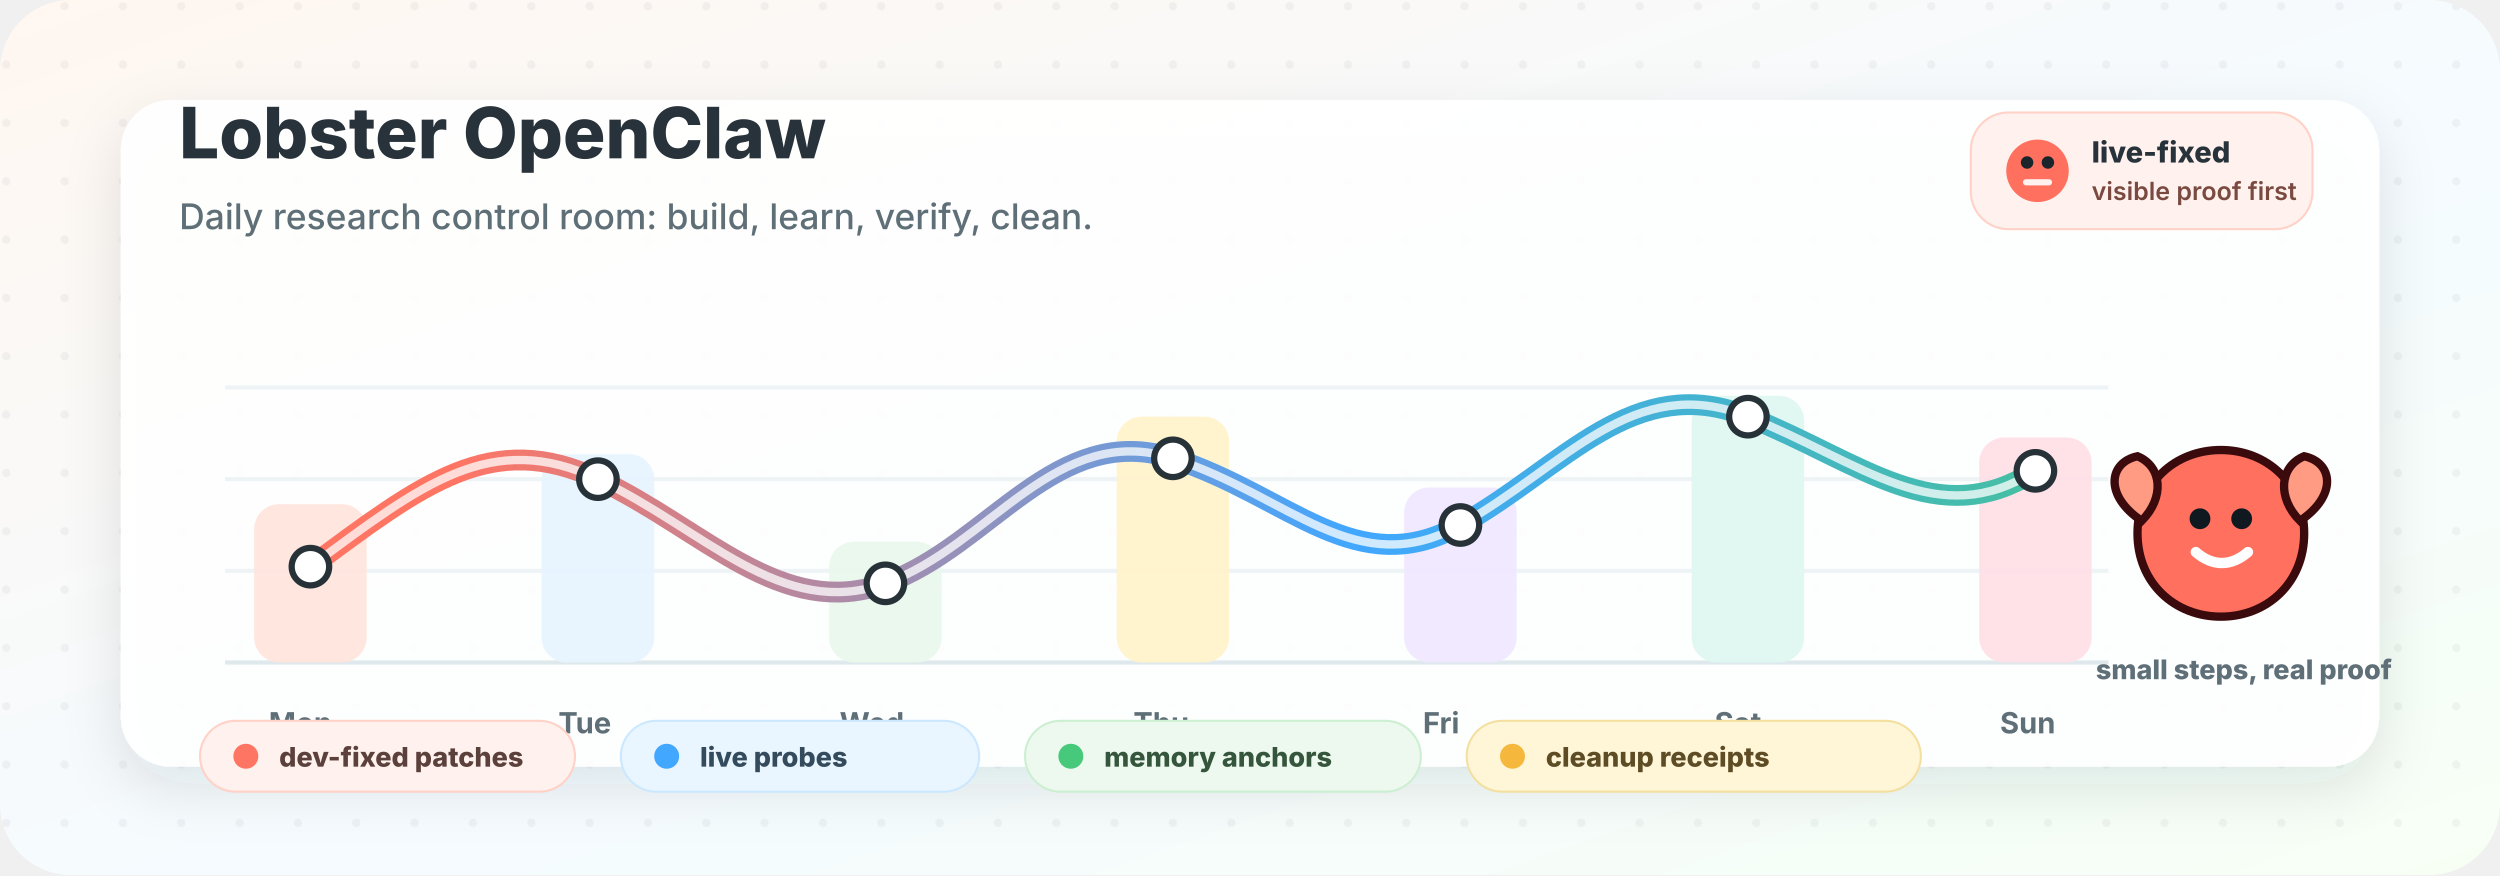
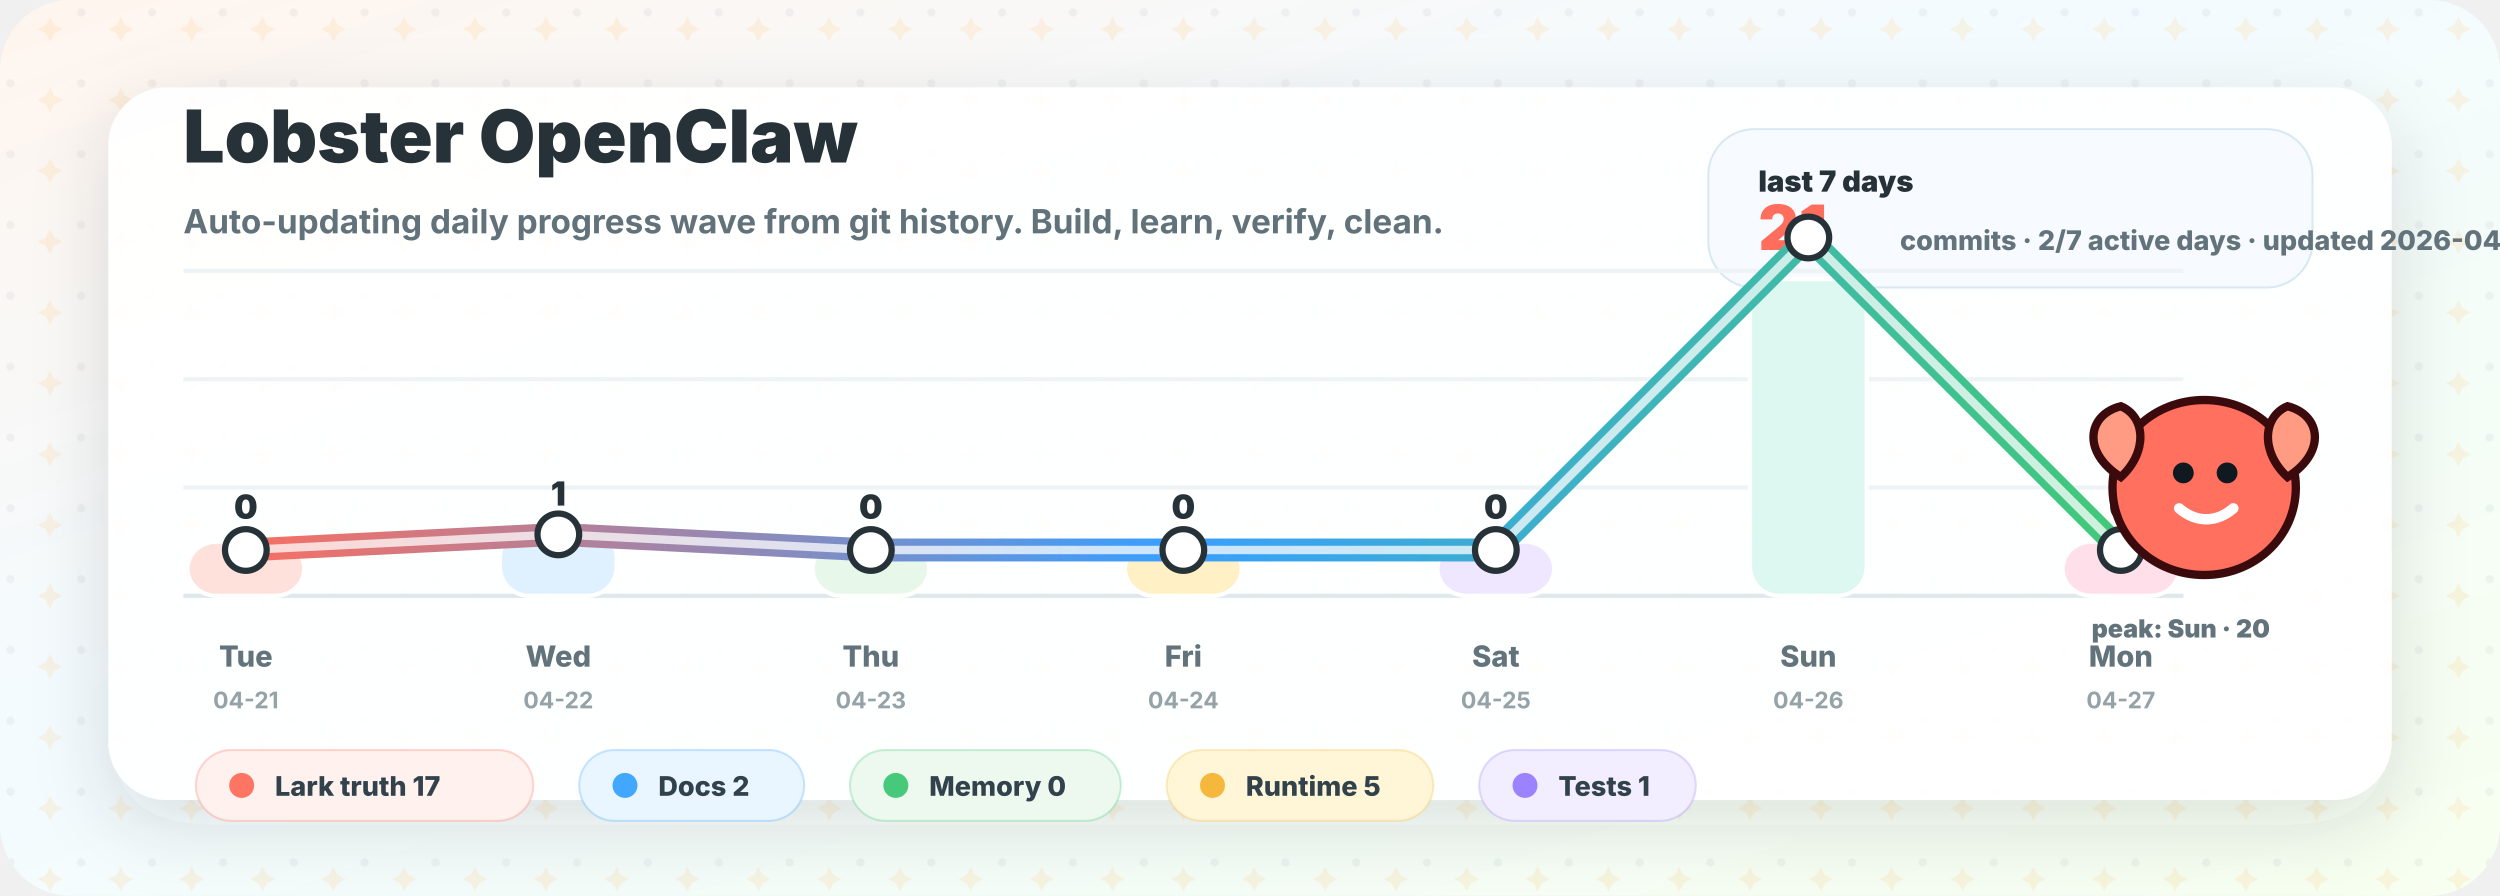
- <svg xmlns="http://www.w3.org/2000/svg" width="1200" height="420" viewBox="0 0 1200 420" role="img" aria-labelledby="title desc">
+ <svg xmlns="http://www.w3.org/2000/svg" width="1200" height="430" viewBox="0 0 1200 430" role="img" aria-labelledby="title desc">
  <defs>
    <linearGradient id="bg" x1="0" y1="0" x2="1" y2="1">
-       <stop offset="0" stop-color="#fff7f0" />
-       <stop offset="0.55" stop-color="#f5fbff" />
-       <stop offset="1" stop-color="#f7fff5" />
+       <stop offset="0" stop-color="#fff5ee" />
+       <stop offset="0.42" stop-color="#f3fbff" />
+       <stop offset="1" stop-color="#f7fff0" />
    </linearGradient>
-     <linearGradient id="wave" x1="110" y1="0" x2="1010" y2="0" gradientUnits="userSpaceOnUse">
-       <stop offset="0" stop-color="#ff7564" />
-       <stop offset="0.48" stop-color="#41a7ff" />
-       <stop offset="1" stop-color="#47c97b" />
+     <linearGradient id="wave" x1="100" y1="0" x2="1020" y2="0" gradientUnits="userSpaceOnUse">
+       <stop offset="0" stop-color="#ff6d5c" />
+       <stop offset="0.5" stop-color="#399fff" />
+       <stop offset="1" stop-color="#42c978" />
    </linearGradient>
-     <filter id="softShadow" x="-20%" y="-20%" width="140%" height="140%">
-       <feDropShadow dx="0" dy="10" stdDeviation="14" flood-color="#243042" flood-opacity="0.12" />
+     <filter id="shadow" x="-20%" y="-20%" width="140%" height="140%">
+       <feDropShadow dx="0" dy="12" stdDeviation="18" flood-color="#263238" flood-opacity="0.14" />
    </filter>
-     <pattern id="dots" width="28" height="28" patternUnits="userSpaceOnUse">
-       <circle cx="3" cy="3" r="2" fill="#263238" opacity="0.05" />
+     <pattern id="sparkles" width="34" height="34" patternUnits="userSpaceOnUse">
+       <circle cx="5" cy="6" r="2" fill="#263238" opacity="0.05" />
+       <path d="M24 8 l2 4 l4 2 l-4 2 l-2 4 l-2 -4 l-4 -2 l4 -2 Z" fill="#ffb84d" opacity="0.14" />
    </pattern>
  </defs>
-   <rect width="1200" height="420" rx="34" fill="url(#bg)" />
-   <rect width="1200" height="420" rx="34" fill="url(#dots)" />
-   <g filter="url(#softShadow)">
-     <rect x="58" y="48" width="1084" height="320" rx="24" fill="#ffffff" opacity="0.92" />
+   <rect width="1200" height="430" rx="34" fill="url(#bg)" />
+   <rect width="1200" height="430" rx="34" fill="url(#sparkles)" />
+   <rect x="52" y="42" width="1096" height="342" rx="28" fill="#ffffff" opacity="0.94" filter="url(#shadow)" />
+   <g transform="translate(88 78)">
+     <text x="0" y="0" fill="#263238" font-family="Inter, ui-sans-serif, system-ui, -apple-system, BlinkMacSystemFont, Segoe UI, sans-serif" font-size="35" font-weight="900">Lobster OpenClaw</text>
+     <text x="0" y="34" fill="#61727b" font-family="Inter, ui-sans-serif, system-ui, -apple-system, BlinkMacSystemFont, Segoe UI, sans-serif" font-size="16" font-weight="650">Auto-updating daily progress wave from git history. Build, learn, verify, clean.</text>
  </g>
-   <g transform="translate(86 76)">
-     <text x="0" y="0" fill="#27323a" font-family="Inter, ui-sans-serif, system-ui, -apple-system, BlinkMacSystemFont, Segoe UI, sans-serif" font-size="34" font-weight="800">
-       Lobster OpenClaw
-     </text>
-     <text x="0" y="34" fill="#5f6f78" font-family="Inter, ui-sans-serif, system-ui, -apple-system, BlinkMacSystemFont, Segoe UI, sans-serif" font-size="17" font-weight="500">
-       Daily research control room: build, learn, verify, clean.
-     </text>
+   <g transform="translate(820 62)">
+     <rect x="0" y="0" width="290" height="76" rx="22" fill="#f7fbff" stroke="#d9e8f2" />
+     <text x="24" y="30" fill="#263238" font-family="Inter, ui-sans-serif, system-ui, -apple-system, BlinkMacSystemFont, Segoe UI, sans-serif" font-size="14" font-weight="900">last 7 days</text>
+     <text x="24" y="58" fill="#ff6d5c" font-family="Inter, ui-sans-serif, system-ui, -apple-system, BlinkMacSystemFont, Segoe UI, sans-serif" font-size="30" font-weight="950">21</text>
+     <text x="92" y="58" fill="#63737c" font-family="Inter, ui-sans-serif, system-ui, -apple-system, BlinkMacSystemFont, Segoe UI, sans-serif" font-size="13" font-weight="800">commits · 2/7 active days · updated 2026-04-27</text>
  </g>
-   <g transform="translate(946 54)">
-     <rect x="0" y="0" width="164" height="56" rx="18" fill="#fff1ed" stroke="#ffd1c7" />
-     <circle cx="32" cy="28" r="15" fill="#ff705f" />
-     <circle cx="27" cy="24" r="3" fill="#19252b" />
-     <circle cx="37" cy="24" r="3" fill="#19252b" />
-     <rect x="25" y="32" width="14" height="3" rx="1.5" fill="#ffffff" opacity="0.9" />
-     <text x="58" y="24" fill="#27323a" font-family="Inter, ui-sans-serif, system-ui, -apple-system, BlinkMacSystemFont, Segoe UI, sans-serif" font-size="14" font-weight="800">
-       live-fixed
-     </text>
-     <text x="58" y="42" fill="#7a4a41" font-family="Inter, ui-sans-serif, system-ui, -apple-system, BlinkMacSystemFont, Segoe UI, sans-serif" font-size="12" font-weight="600">
-       visible proof first
-     </text>
+   <g transform="translate(0 0)">
+     <line x1="88" y1="286" x2="1048" y2="286" stroke="#dfe8ed" stroke-width="2" />
+     <line x1="88" y1="234" x2="1048" y2="234" stroke="#eef3f6" stroke-width="2" />
+     <line x1="88" y1="182" x2="1048" y2="182" stroke="#eef3f6" stroke-width="2" />
+     <line x1="88" y1="130" x2="1048" y2="130" stroke="#eef3f6" stroke-width="2" />
+     <rect x="90.0" y="260.0" width="56" height="26.0" rx="14" fill="#ffe1dc" stroke="#ffffff" stroke-width="2" />
+     <text x="118.0" y="249.0" text-anchor="middle" fill="#263238" font-family="Inter, ui-sans-serif, system-ui, -apple-system, BlinkMacSystemFont, Segoe UI, sans-serif" font-size="16" font-weight="900">0</text>
+     <text x="118.0" y="320" text-anchor="middle" fill="#63737c" font-family="Inter, ui-sans-serif, system-ui, -apple-system, BlinkMacSystemFont, Segoe UI, sans-serif" font-size="14" font-weight="800">Tue</text>
+     <text x="118.0" y="340" text-anchor="middle" fill="#95a2a8" font-family="Inter, ui-sans-serif, system-ui, -apple-system, BlinkMacSystemFont, Segoe UI, sans-serif" font-size="11" font-weight="700">04-21</text>
+     <rect x="240.0" y="253.7" width="56" height="32.3" rx="14" fill="#dff1ff" stroke="#ffffff" stroke-width="2" />
+     <text x="268.0" y="242.7" text-anchor="middle" fill="#263238" font-family="Inter, ui-sans-serif, system-ui, -apple-system, BlinkMacSystemFont, Segoe UI, sans-serif" font-size="16" font-weight="900">1</text>
+     <text x="268.0" y="320" text-anchor="middle" fill="#63737c" font-family="Inter, ui-sans-serif, system-ui, -apple-system, BlinkMacSystemFont, Segoe UI, sans-serif" font-size="14" font-weight="800">Wed</text>
+     <text x="268.0" y="340" text-anchor="middle" fill="#95a2a8" font-family="Inter, ui-sans-serif, system-ui, -apple-system, BlinkMacSystemFont, Segoe UI, sans-serif" font-size="11" font-weight="700">04-22</text>
+     <rect x="390.0" y="260.0" width="56" height="26.0" rx="14" fill="#e7f8eb" stroke="#ffffff" stroke-width="2" />
+     <text x="418.0" y="249.0" text-anchor="middle" fill="#263238" font-family="Inter, ui-sans-serif, system-ui, -apple-system, BlinkMacSystemFont, Segoe UI, sans-serif" font-size="16" font-weight="900">0</text>
+     <text x="418.0" y="320" text-anchor="middle" fill="#63737c" font-family="Inter, ui-sans-serif, system-ui, -apple-system, BlinkMacSystemFont, Segoe UI, sans-serif" font-size="14" font-weight="800">Thu</text>
+     <text x="418.0" y="340" text-anchor="middle" fill="#95a2a8" font-family="Inter, ui-sans-serif, system-ui, -apple-system, BlinkMacSystemFont, Segoe UI, sans-serif" font-size="11" font-weight="700">04-23</text>
+     <rect x="540.0" y="260.0" width="56" height="26.0" rx="14" fill="#fff1c5" stroke="#ffffff" stroke-width="2" />
+     <text x="568.0" y="249.0" text-anchor="middle" fill="#263238" font-family="Inter, ui-sans-serif, system-ui, -apple-system, BlinkMacSystemFont, Segoe UI, sans-serif" font-size="16" font-weight="900">0</text>
+     <text x="568.0" y="320" text-anchor="middle" fill="#63737c" font-family="Inter, ui-sans-serif, system-ui, -apple-system, BlinkMacSystemFont, Segoe UI, sans-serif" font-size="14" font-weight="800">Fri</text>
+     <text x="568.0" y="340" text-anchor="middle" fill="#95a2a8" font-family="Inter, ui-sans-serif, system-ui, -apple-system, BlinkMacSystemFont, Segoe UI, sans-serif" font-size="11" font-weight="700">04-24</text>
+     <rect x="690.0" y="260.0" width="56" height="26.0" rx="14" fill="#eee7ff" stroke="#ffffff" stroke-width="2" />
+     <text x="718.0" y="249.0" text-anchor="middle" fill="#263238" font-family="Inter, ui-sans-serif, system-ui, -apple-system, BlinkMacSystemFont, Segoe UI, sans-serif" font-size="16" font-weight="900">0</text>
+     <text x="718.0" y="320" text-anchor="middle" fill="#63737c" font-family="Inter, ui-sans-serif, system-ui, -apple-system, BlinkMacSystemFont, Segoe UI, sans-serif" font-size="14" font-weight="800">Sat</text>
+     <text x="718.0" y="340" text-anchor="middle" fill="#95a2a8" font-family="Inter, ui-sans-serif, system-ui, -apple-system, BlinkMacSystemFont, Segoe UI, sans-serif" font-size="11" font-weight="700">04-25</text>
+     <rect x="840.0" y="134.0" width="56" height="152.0" rx="14" fill="#ddf8f0" stroke="#ffffff" stroke-width="2" />
+     <text x="868.0" y="123.0" text-anchor="middle" fill="#263238" font-family="Inter, ui-sans-serif, system-ui, -apple-system, BlinkMacSystemFont, Segoe UI, sans-serif" font-size="16" font-weight="900">20</text>
+     <text x="868.0" y="320" text-anchor="middle" fill="#63737c" font-family="Inter, ui-sans-serif, system-ui, -apple-system, BlinkMacSystemFont, Segoe UI, sans-serif" font-size="14" font-weight="800">Sun</text>
+     <text x="868.0" y="340" text-anchor="middle" fill="#95a2a8" font-family="Inter, ui-sans-serif, system-ui, -apple-system, BlinkMacSystemFont, Segoe UI, sans-serif" font-size="11" font-weight="700">04-26</text>
+     <rect x="990.0" y="260.0" width="56" height="26.0" rx="14" fill="#ffe0ea" stroke="#ffffff" stroke-width="2" />
+     <text x="1018.0" y="249.0" text-anchor="middle" fill="#263238" font-family="Inter, ui-sans-serif, system-ui, -apple-system, BlinkMacSystemFont, Segoe UI, sans-serif" font-size="16" font-weight="900">0</text>
+     <text x="1018.0" y="320" text-anchor="middle" fill="#63737c" font-family="Inter, ui-sans-serif, system-ui, -apple-system, BlinkMacSystemFont, Segoe UI, sans-serif" font-size="14" font-weight="800">Mon</text>
+     <text x="1018.0" y="340" text-anchor="middle" fill="#95a2a8" font-family="Inter, ui-sans-serif, system-ui, -apple-system, BlinkMacSystemFont, Segoe UI, sans-serif" font-size="11" font-weight="700">04-27</text>
+     <path d="M 118.0 264.0 L 268.0 256.5 L 418.0 264.0 L 568.0 264.0 L 718.0 264.0 L 868.0 114.0 L 1018.0 264.0" fill="none" stroke="url(#wave)" stroke-width="11" stroke-linecap="round" stroke-linejoin="round" />
+     <path d="M 118.0 264.0 L 268.0 256.5 L 418.0 264.0 L 568.0 264.0 L 718.0 264.0 L 868.0 114.0 L 1018.0 264.0" fill="none" stroke="#ffffff" stroke-width="4" stroke-linecap="round" stroke-linejoin="round" opacity="0.74" />
+     <circle cx="118.0" cy="264.0" r="10" fill="#ffffff" stroke="#263238" stroke-width="3" />
+     <circle cx="268.0" cy="256.5" r="10" fill="#ffffff" stroke="#263238" stroke-width="3" />
+     <circle cx="418.0" cy="264.0" r="10" fill="#ffffff" stroke="#263238" stroke-width="3" />
+     <circle cx="568.0" cy="264.0" r="10" fill="#ffffff" stroke="#263238" stroke-width="3" />
+     <circle cx="718.0" cy="264.0" r="10" fill="#ffffff" stroke="#263238" stroke-width="3" />
+     <circle cx="868.0" cy="114.0" r="10" fill="#ffffff" stroke="#263238" stroke-width="3" />
+     <circle cx="1018.0" cy="264.0" r="10" fill="#ffffff" stroke="#263238" stroke-width="3" />
  </g>
-   <g transform="translate(108 148)">
-     <line x1="0" y1="170" x2="904" y2="170" stroke="#dfe8ed" stroke-width="2" />
-     <line x1="0" y1="126" x2="904" y2="126" stroke="#eef3f6" stroke-width="2" />
-     <line x1="0" y1="82" x2="904" y2="82" stroke="#eef3f6" stroke-width="2" />
-     <line x1="0" y1="38" x2="904" y2="38" stroke="#eef3f6" stroke-width="2" />
-     <g opacity="0.95">
-       <rect x="14" y="94" width="54" height="76" rx="12" fill="#ffe5dd" />
-       <rect x="152" y="70" width="54" height="100" rx="12" fill="#e7f4ff" />
-       <rect x="290" y="112" width="54" height="58" rx="12" fill="#eaf8ec" />
-       <rect x="428" y="52" width="54" height="118" rx="12" fill="#fff3cc" />
-       <rect x="566" y="86" width="54" height="84" rx="12" fill="#efe8ff" />
-       <rect x="704" y="42" width="54" height="128" rx="12" fill="#dff8f1" />
-       <rect x="842" y="62" width="54" height="108" rx="12" fill="#ffe1e7" />
-     </g>
-     <path d="M41 124 C 95 84, 128 58, 179 82 S 267 150, 317 132 S 399 54, 455 72 S 543 132, 593 104 S 676 30, 731 52 S 822 108, 869 78" fill="none" stroke="url(#wave)" stroke-width="10" stroke-linecap="round" />
-     <path d="M41 124 C 95 84, 128 58, 179 82 S 267 150, 317 132 S 399 54, 455 72 S 543 132, 593 104 S 676 30, 731 52 S 822 108, 869 78" fill="none" stroke="#ffffff" stroke-width="4" stroke-linecap="round" opacity="0.75" />
-     <g fill="#ffffff" stroke="#263238" stroke-width="3">
-       <circle cx="41" cy="124" r="9" />
-       <circle cx="179" cy="82" r="9" />
-       <circle cx="317" cy="132" r="9" />
-       <circle cx="455" cy="72" r="9" />
-       <circle cx="593" cy="104" r="9" />
-       <circle cx="731" cy="52" r="9" />
-       <circle cx="869" cy="78" r="9" />
-     </g>
-     <g fill="#5f6f78" font-family="Inter, ui-sans-serif, system-ui, -apple-system, BlinkMacSystemFont, Segoe UI, sans-serif" font-size="14" font-weight="700">
-       <text x="21" y="204">Mon</text>
-       <text x="160" y="204">Tue</text>
-       <text x="295" y="204">Wed</text>
-       <text x="436" y="204">Thu</text>
-       <text x="575" y="204">Fri</text>
-       <text x="715" y="204">Sat</text>
-       <text x="852" y="204">Sun</text>
-     </g>
+   <g transform="translate(1010 190)">
+     <path d="M48 2 C 72 2, 92 20, 92 44 C 92 68, 72 86, 48 86 C 24 86, 4 68, 4 44 C 4 20, 24 2, 48 2 Z" fill="#ff705f" stroke="#3a0a0d" stroke-width="4" />
+     <circle cx="38" cy="37" r="5" fill="#101820" />
+     <circle cx="59" cy="37" r="5" fill="#101820" />
+     <path d="M36 54 C 44 61, 54 61, 62 54" fill="none" stroke="#ffffff" stroke-width="5" stroke-linecap="round" />
+     <path d="M8 39 C -11 27, -8 9, 8 5 C 20 10, 21 27, 8 39 Z" fill="#ff9a83" stroke="#3a0a0d" stroke-width="4" />
+     <path d="M88 39 C 107 27, 104 9, 88 5 C 76 10, 75 27, 88 39 Z" fill="#ff9a83" stroke="#3a0a0d" stroke-width="4" />
+     <text x="-6" y="116" fill="#63737c" font-family="Inter, ui-sans-serif, system-ui, -apple-system, BlinkMacSystemFont, Segoe UI, sans-serif" font-size="12" font-weight="900">peak: Sun · 20</text>
  </g>
-   <g transform="translate(96 346)">
-     <rect x="0" y="0" width="180" height="34" rx="17" fill="#fff1ed" stroke="#ffd1c7" />
-     <circle cx="22" cy="17" r="6" fill="#ff7564" />
-     <text x="38" y="22" fill="#5b403b" font-family="Inter, ui-sans-serif, system-ui, -apple-system, BlinkMacSystemFont, Segoe UI, sans-serif" font-size="13" font-weight="800">dev-fixed patches</text>
-     <rect x="202" y="0" width="172" height="34" rx="17" fill="#eaf6ff" stroke="#cbe8ff" />
-     <circle cx="224" cy="17" r="6" fill="#41a7ff" />
-     <text x="240" y="22" fill="#334b5c" font-family="Inter, ui-sans-serif, system-ui, -apple-system, BlinkMacSystemFont, Segoe UI, sans-serif" font-size="13" font-weight="800">live probes</text>
-     <rect x="396" y="0" width="190" height="34" rx="17" fill="#edf9ee" stroke="#ccefd1" />
-     <circle cx="418" cy="17" r="6" fill="#47c97b" />
-     <text x="434" y="22" fill="#35563c" font-family="Inter, ui-sans-serif, system-ui, -apple-system, BlinkMacSystemFont, Segoe UI, sans-serif" font-size="13" font-weight="800">memory anchors</text>
-     <rect x="608" y="0" width="218" height="34" rx="17" fill="#fff6d8" stroke="#f3dfa0" />
-     <circle cx="630" cy="17" r="6" fill="#f5b83d" />
-     <text x="646" y="22" fill="#5e4c24" font-family="Inter, ui-sans-serif, system-ui, -apple-system, BlinkMacSystemFont, Segoe UI, sans-serif" font-size="13" font-weight="800">cleanup receipts</text>
-   </g>
-   <g transform="translate(1018 214)">
-     <path d="M48 2 C 70 2, 88 18, 88 42 C 88 66, 70 82, 48 82 C 26 82, 8 66, 8 42 C 8 18, 26 2, 48 2 Z" fill="#ff705f" stroke="#3a0a0d" stroke-width="4" />
-     <circle cx="38" cy="35" r="5" fill="#101820" />
-     <circle cx="58" cy="35" r="5" fill="#101820" />
-     <path d="M36 51 C 44 58, 53 58, 61 51" fill="none" stroke="#ffffff" stroke-width="5" stroke-linecap="round" />
-     <path d="M10 36 C -8 24, -6 8, 8 5 C 20 10, 21 25, 10 36 Z" fill="#ff9a83" stroke="#3a0a0d" stroke-width="4" />
-     <path d="M86 36 C 104 24, 102 8, 88 5 C 76 10, 75 25, 86 36 Z" fill="#ff9a83" stroke="#3a0a0d" stroke-width="4" />
-     <text x="-12" y="112" fill="#5f6f78" font-family="Inter, ui-sans-serif, system-ui, -apple-system, BlinkMacSystemFont, Segoe UI, sans-serif" font-size="13" font-weight="800">
-       small steps, real proof
-     </text>
+   <g>
+     <rect x="94" y="360" width="162" height="34" rx="17" fill="#fff1ed" stroke="#ff7564" stroke-opacity="0.28" />
+     <circle cx="116" cy="377" r="6" fill="#ff7564" />
+     <text x="132" y="382" fill="#31424c" font-family="Inter, ui-sans-serif, system-ui, -apple-system, BlinkMacSystemFont, Segoe UI, sans-serif" font-size="13" font-weight="800">Lark truth 17</text>
+     <rect x="278" y="360" width="108" height="34" rx="17" fill="#eaf6ff" stroke="#41a7ff" stroke-opacity="0.28" />
+     <circle cx="300" cy="377" r="6" fill="#41a7ff" />
+     <text x="316" y="382" fill="#31424c" font-family="Inter, ui-sans-serif, system-ui, -apple-system, BlinkMacSystemFont, Segoe UI, sans-serif" font-size="13" font-weight="800">Docs 2</text>
+     <rect x="408" y="360" width="130" height="34" rx="17" fill="#edf9ee" stroke="#47c97b" stroke-opacity="0.28" />
+     <circle cx="430" cy="377" r="6" fill="#47c97b" />
+     <text x="446" y="382" fill="#31424c" font-family="Inter, ui-sans-serif, system-ui, -apple-system, BlinkMacSystemFont, Segoe UI, sans-serif" font-size="13" font-weight="800">Memory 0</text>
+     <rect x="560" y="360" width="128" height="34" rx="17" fill="#fff6d8" stroke="#f5b83d" stroke-opacity="0.28" />
+     <circle cx="582" cy="377" r="6" fill="#f5b83d" />
+     <text x="598" y="382" fill="#31424c" font-family="Inter, ui-sans-serif, system-ui, -apple-system, BlinkMacSystemFont, Segoe UI, sans-serif" font-size="13" font-weight="800">Runtime 5</text>
+     <rect x="710" y="360" width="104" height="34" rx="17" fill="#f2eeff" stroke="#9b83ff" stroke-opacity="0.28" />
+     <circle cx="732" cy="377" r="6" fill="#9b83ff" />
+     <text x="748" y="382" fill="#31424c" font-family="Inter, ui-sans-serif, system-ui, -apple-system, BlinkMacSystemFont, Segoe UI, sans-serif" font-size="13" font-weight="800">Tests 1</text>
  </g>
</svg>
